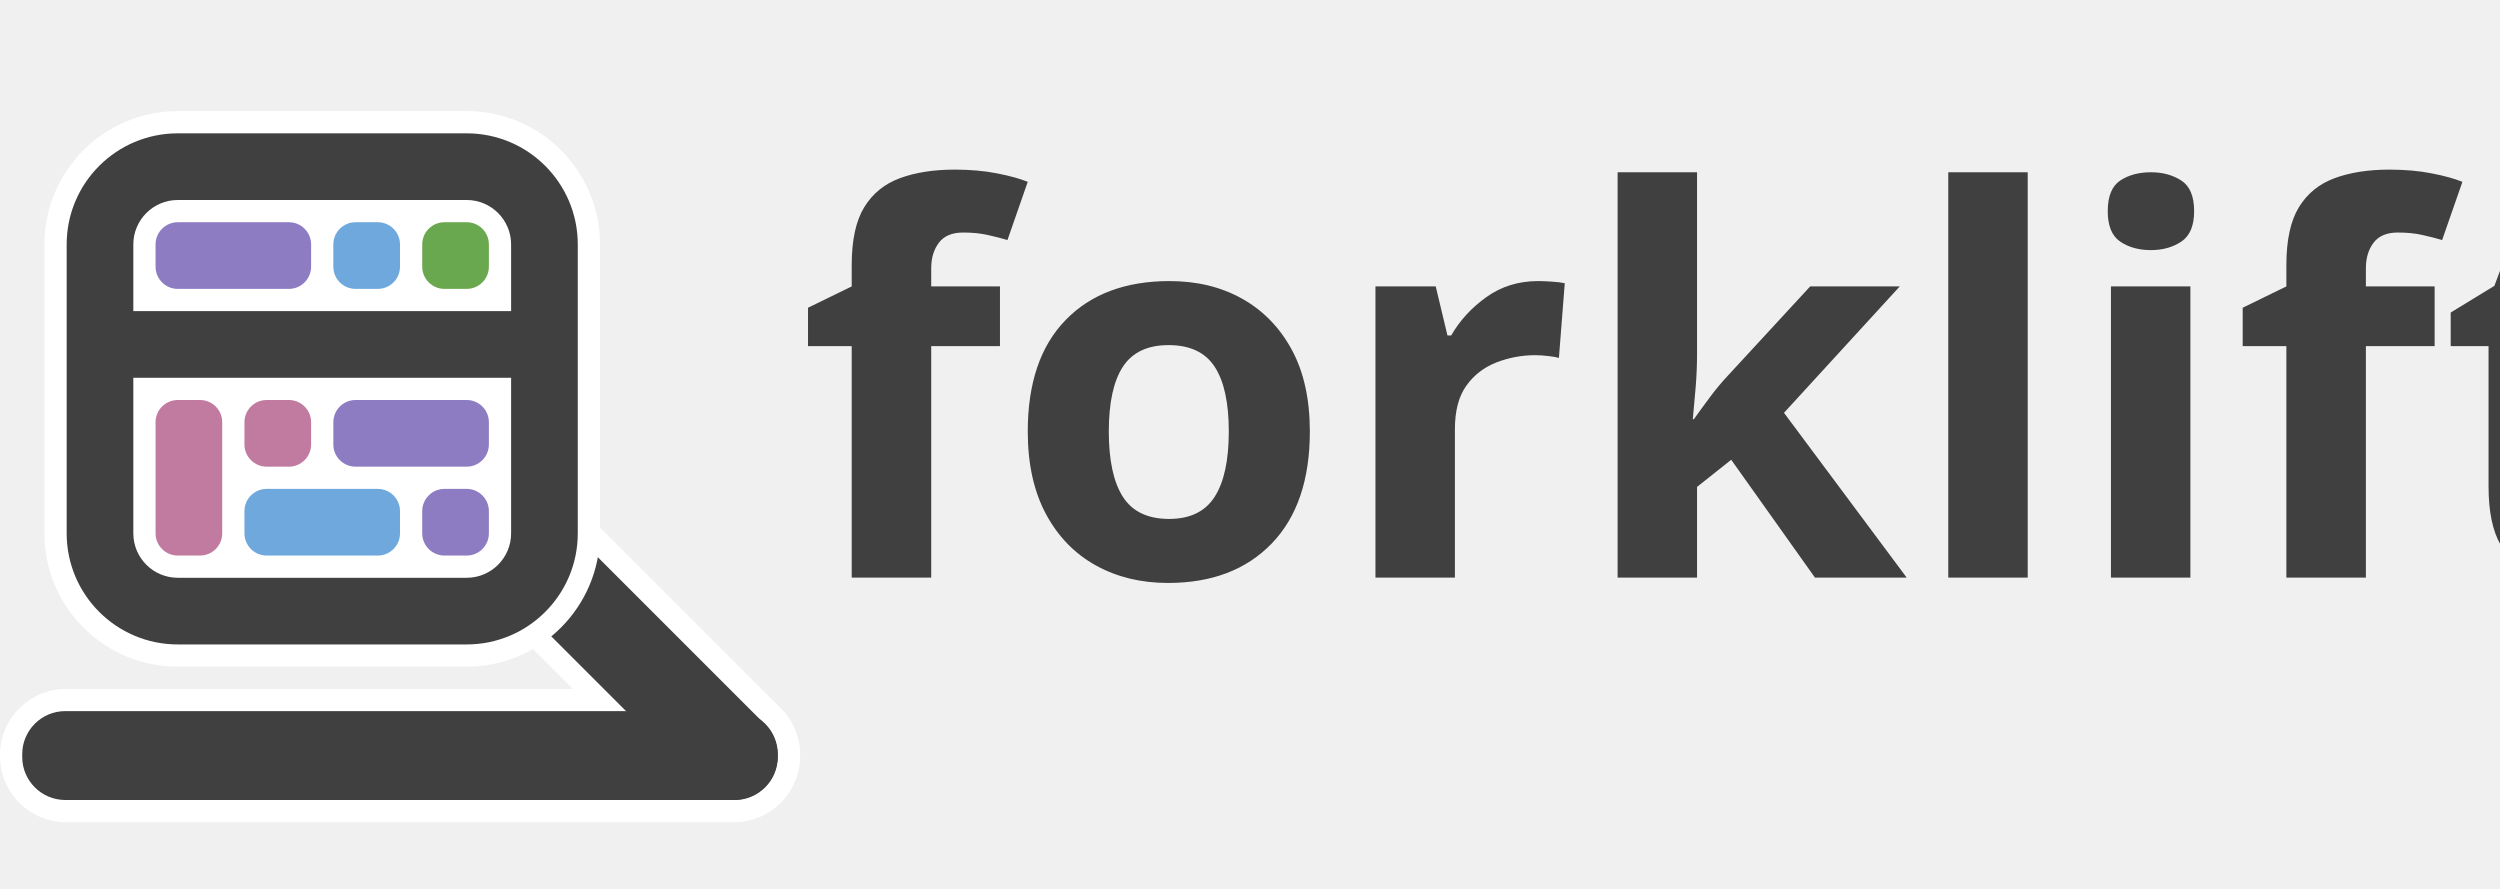
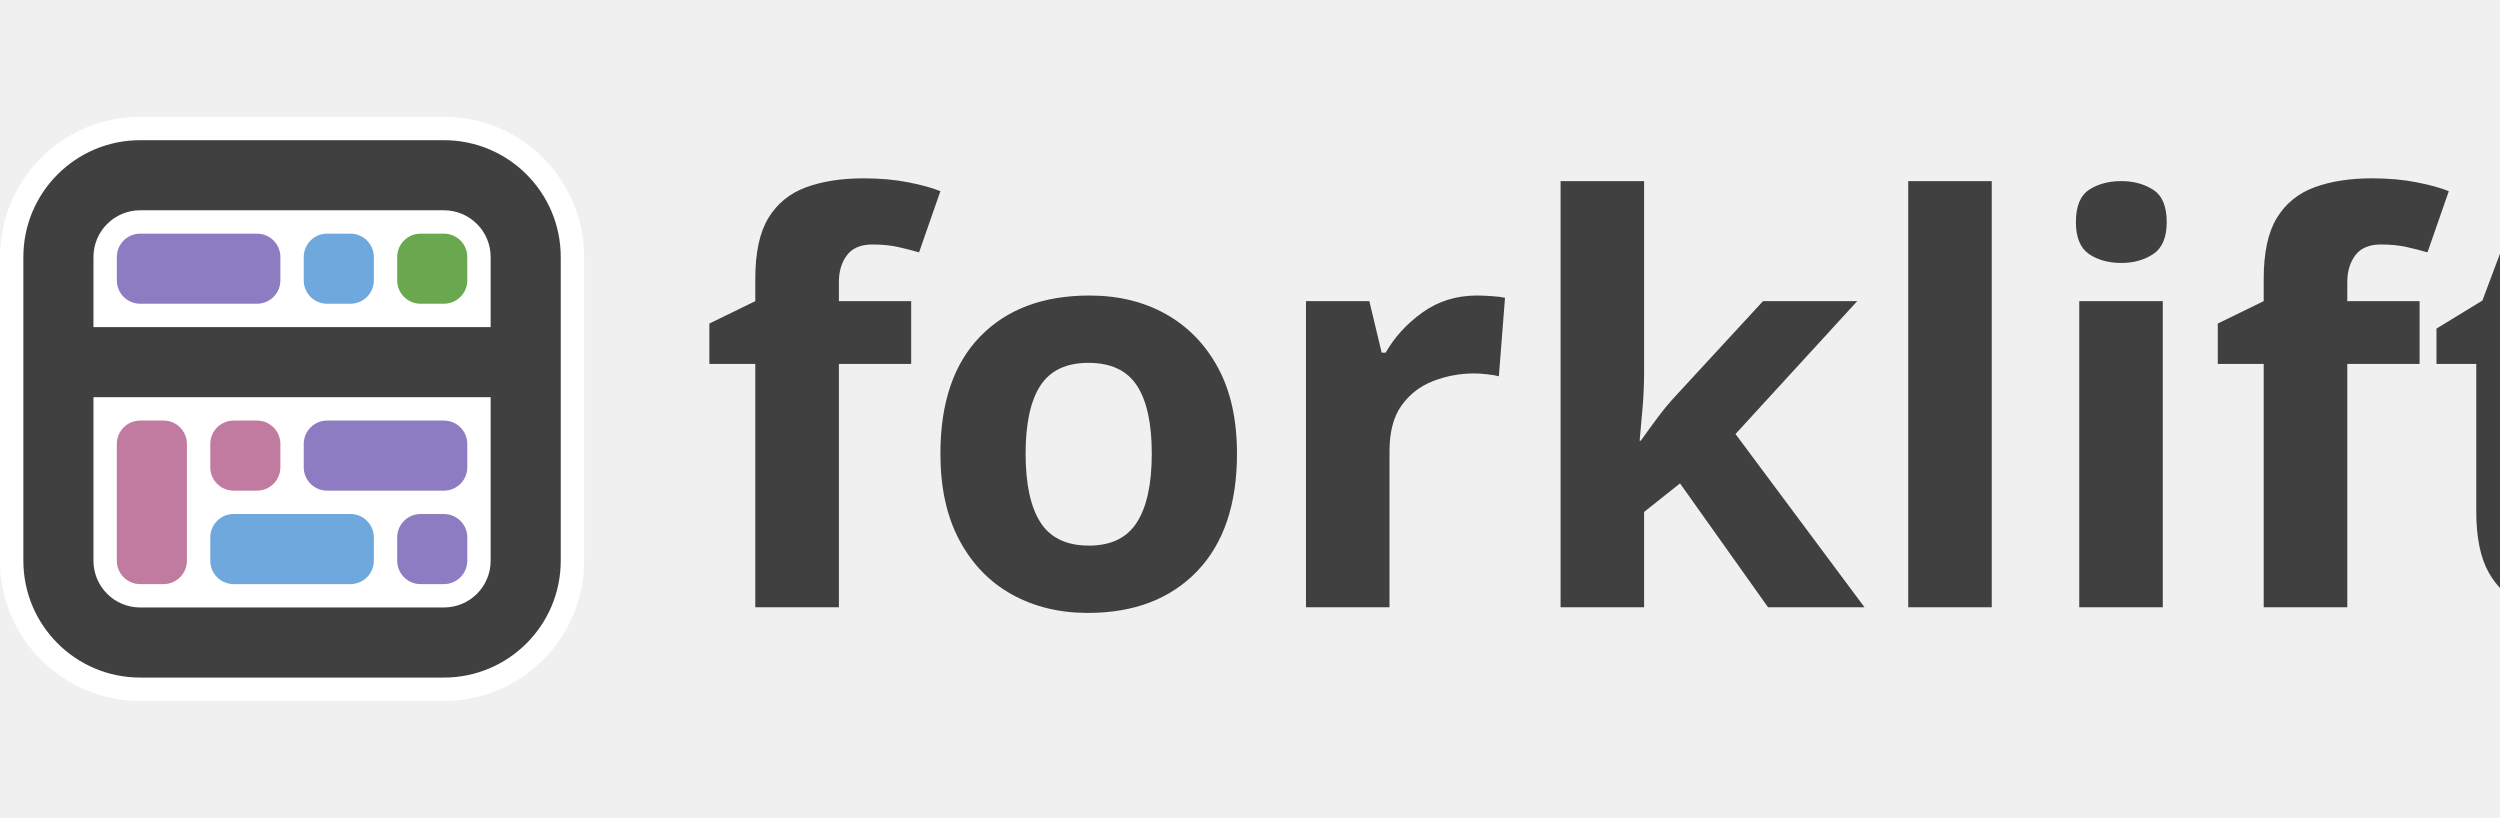
- <svg xmlns="http://www.w3.org/2000/svg" id="svg8" version="1.1" viewBox="0 0 562.5 200" height="200mm" width="562.5mm">
+ <svg xmlns="http://www.w3.org/2000/svg" id="svg8" version="1.1" viewBox="0 0 535 175" height="175mm" width="535mm">
  <defs id="defs2" />
  <g id="layer1">
-     <rect ry="15" y="-11.537" x="66.85" height="30" width="185" id="rect845-7-2" style="fill:#ffffff;fill-opacity:1;stroke-width:0.3" transform="rotate(45)" />
-     <rect style="fill:#ffffff;fill-opacity:1;stroke-width:0.3" id="rect845-7" width="180" height="30" x="8.8817842e-16" y="155" ry="14.897" />
-     <rect transform="rotate(45)" style="fill:#404040;fill-opacity:1;stroke-width:0.265" id="rect849-3" width="83.64" height="20" x="163.241" y="-6.464" ry="10" />
-     <rect style="fill:#ffffff;fill-opacity:1;stroke-width:0.265" id="rect849-7" width="125" height="125" x="10" y="25" ry="30" />
-     <rect ry="9.69" y="160" x="5" height="20" width="170" id="rect845" style="fill:#404040;fill-opacity:1;stroke-width:0.3" />
-     <rect ry="25" y="30" x="15" height="115" width="115" id="rect849" style="fill:#404040;fill-opacity:1;stroke-width:0.265" />
-     <rect style="fill:#ffffff;fill-opacity:1;stroke-width:0.265" id="rect849-1" width="85" height="85" x="30" y="45" ry="10" />
-     <rect style="fill:#404040;fill-opacity:1;stroke-width:0.287" id="rect1142-5" width="100" height="15" x="20" y="70" />
-     <rect ry="5" y="110" x="95" height="15" width="15" id="rect1210" style="fill:#8e7cc3;fill-opacity:1;stroke-width:0.353" />
-     <rect ry="5" y="110" x="55" height="15" width="35" id="rect1210-7-0" style="fill:#6fa8dc;fill-opacity:1;stroke-width:0.353" />
-     <rect style="fill:#6fa8dc;fill-opacity:1;stroke-width:0.353" id="rect1210-5" width="15" height="15" x="75" y="50" ry="5" />
-     <rect ry="5" y="90" x="35" height="35" width="15" id="rect1210-1-8" style="fill:#c27ba0;fill-opacity:1;stroke-width:0.353" />
-     <rect ry="5" y="90" x="55" height="15" width="15" id="rect1210-1-3" style="fill:#c27ba0;fill-opacity:1;stroke-width:0.353" />
-     <rect style="fill:#8e7cc3;fill-opacity:1;stroke-width:0.353" id="rect1210-7-0-0" width="35" height="15" x="35" y="50" ry="5" />
-     <rect ry="5" y="50" x="95" height="15" width="15" id="rect1210-5-7" style="fill:#6aa84f;fill-opacity:1;stroke-width:0.353" />
-     <rect style="fill:#8e7cc3;fill-opacity:1;stroke-width:0.353" id="rect1210-7-0-5" width="35" height="15" x="75" y="90" ry="5" />
-     <text xml:space="preserve" style="font-size:120px;line-height:1.25;font-family:'Atkinson Hyperlegible';-inkscape-font-specification:'Atkinson Hyperlegible';stroke-width:0.265" x="179.4" y="129.96" id="text1432">
-       <tspan id="tspan1430" x="179.4" y="129.96" style="font-style:normal;font-variant:normal;font-weight:bold;font-stretch:normal;font-size:120px;font-family:'Atkinson Hyperlegible';-inkscape-font-specification:'Atkinson Hyperlegible Bold';fill:#404040;fill-opacity:1;stroke-width:0.265">forklift</tspan>
+     <rect style="fill:#ffffff;fill-opacity:1;stroke-width:0.265" id="rect849-7" width="125" height="125" x="0" y="25" ry="30" />
+     <rect ry="25" y="30" x="5" height="115" width="115" id="rect849" style="fill:#404040;fill-opacity:1;stroke-width:0.265" />
+     <rect style="fill:#ffffff;fill-opacity:1;stroke-width:0.265" id="rect849-1" width="85" height="85" x="20" y="45" ry="10" />
+     <rect style="fill:#404040;fill-opacity:1;stroke-width:0.287" id="rect1142-5" width="100" height="15" x="10" y="70" />
+     <rect ry="5" y="110" x="85" height="15" width="15" id="rect1210" style="fill:#8e7cc3;fill-opacity:1;stroke-width:0.353" />
+     <rect ry="5" y="110" x="45" height="15" width="35" id="rect1210-7-0" style="fill:#6fa8dc;fill-opacity:1;stroke-width:0.353" />
+     <rect style="fill:#6fa8dc;fill-opacity:1;stroke-width:0.353" id="rect1210-5" width="15" height="15" x="65" y="50" ry="5" />
+     <rect ry="5" y="90" x="25" height="35" width="15" id="rect1210-1-8" style="fill:#c27ba0;fill-opacity:1;stroke-width:0.353" />
+     <rect ry="5" y="90" x="45" height="15" width="15" id="rect1210-1-3" style="fill:#c27ba0;fill-opacity:1;stroke-width:0.353" />
+     <rect style="fill:#8e7cc3;fill-opacity:1;stroke-width:0.353" id="rect1210-7-0-0" width="35" height="15" x="25" y="50" ry="5" />
+     <rect ry="5" y="50" x="85" height="15" width="15" id="rect1210-5-7" style="fill:#6aa84f;fill-opacity:1;stroke-width:0.353" />
+     <rect style="fill:#8e7cc3;fill-opacity:1;stroke-width:0.353" id="rect1210-7-0-5" width="35" height="15" x="65" y="90" ry="5" />
+     <text xml:space="preserve" style="font-size:120px;line-height:1.25;font-family:'Atkinson Hyperlegible';-inkscape-font-specification:'Atkinson Hyperlegible';stroke-width:0.265" x="149.4" y="129.96" id="text1432">
+       <tspan id="tspan1430" x="149.4" y="129.96" style="font-style:normal;font-variant:normal;font-weight:bold;font-stretch:normal;font-size:120px;font-family:'Atkinson Hyperlegible';-inkscape-font-specification:'Atkinson Hyperlegible Bold';fill:#404040;fill-opacity:1;stroke-width:0.265">forklift</tspan>
    </text>
  </g>
</svg>
